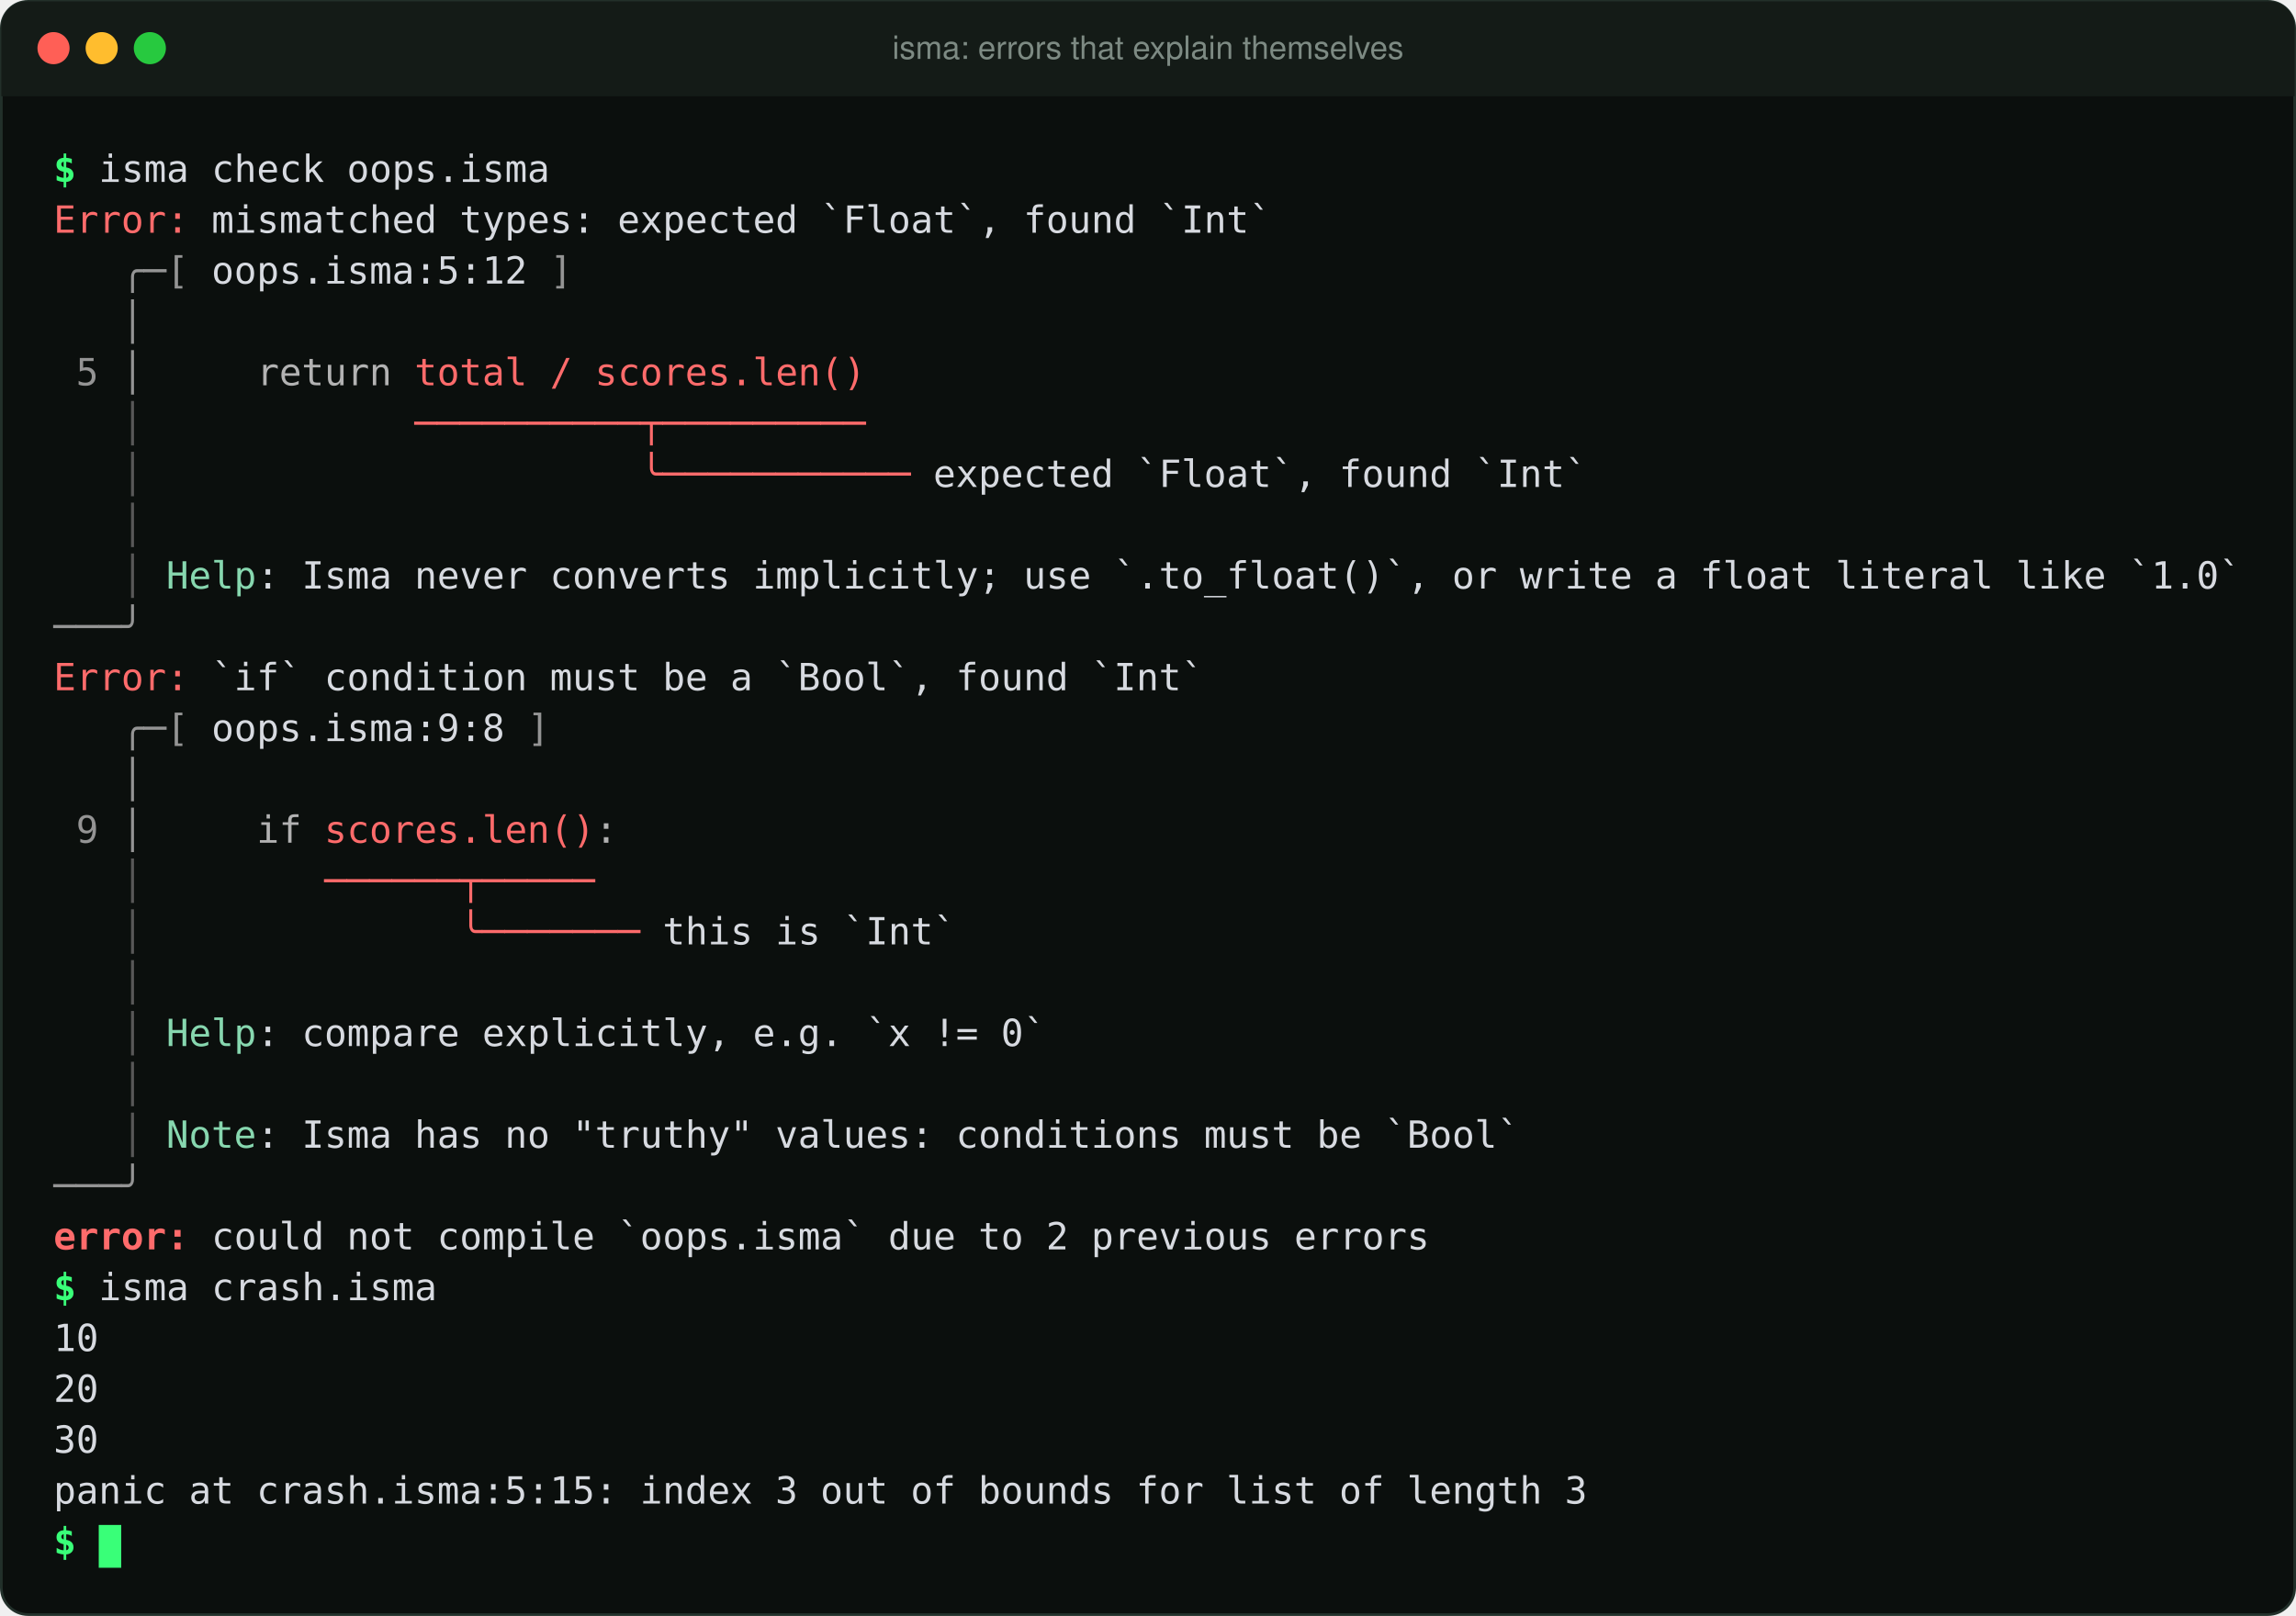
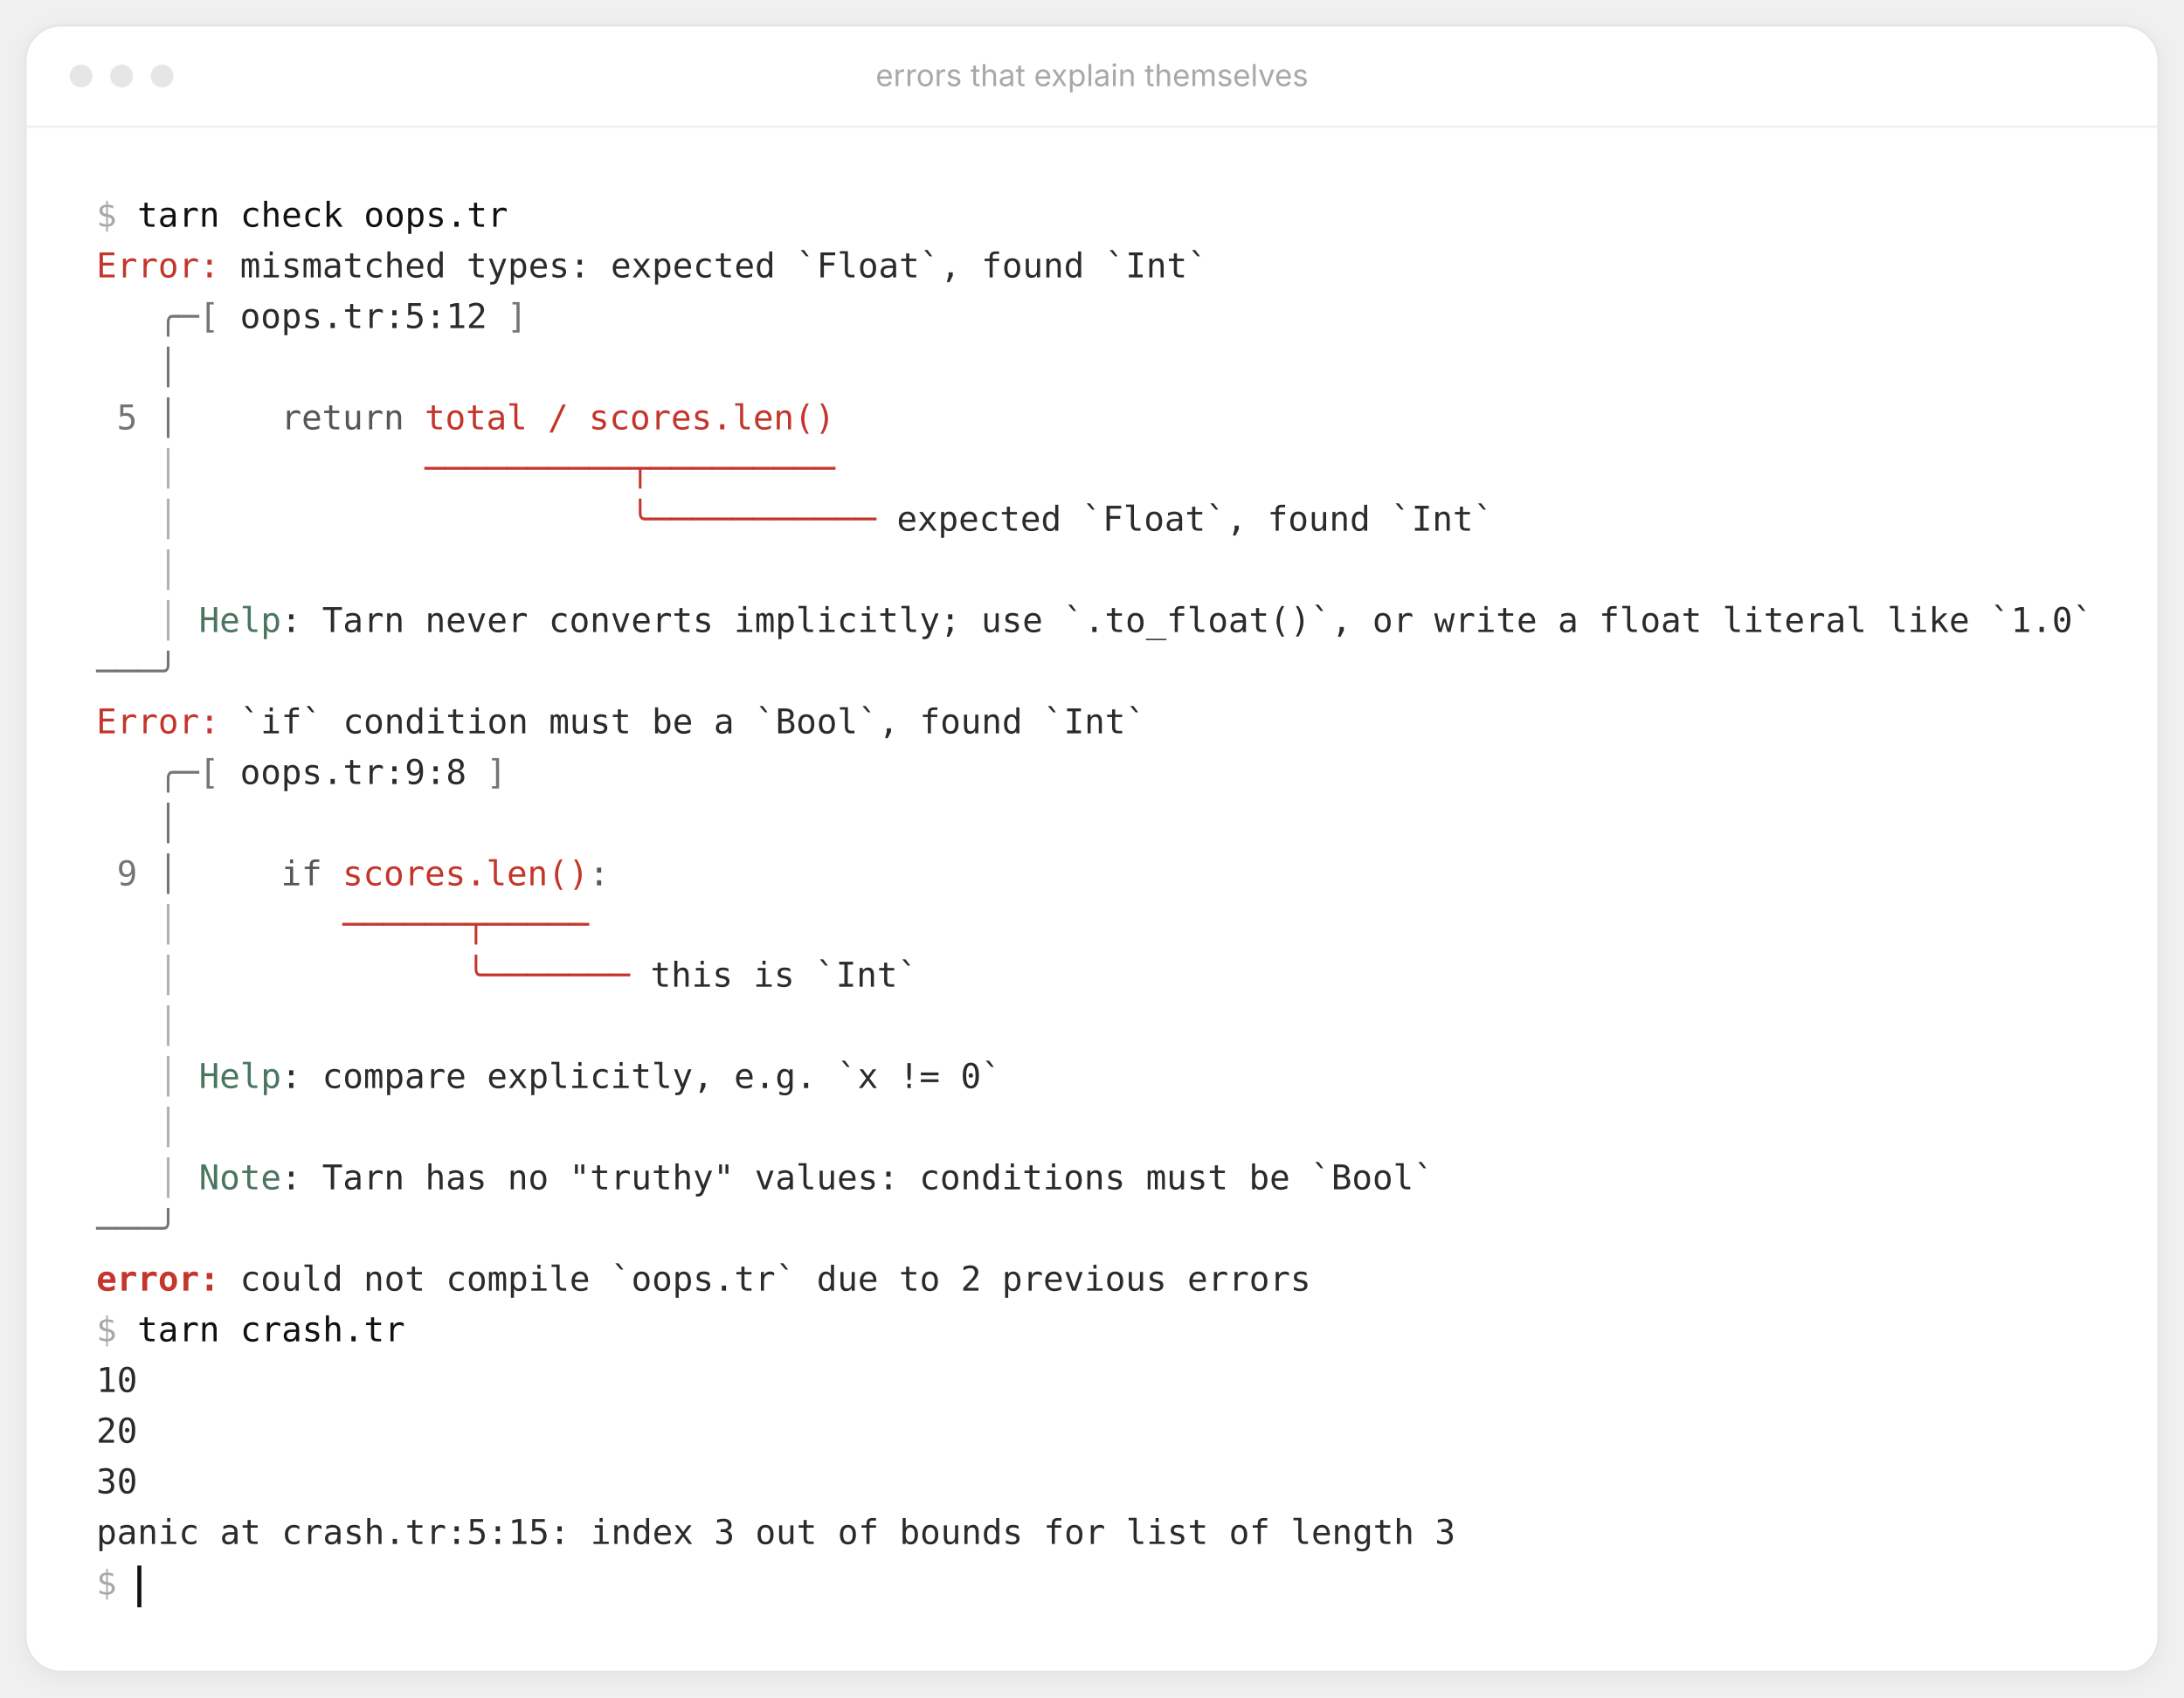
- <svg xmlns="http://www.w3.org/2000/svg" width="858" height="604" viewBox="0 0 858 604" role="img" aria-label="isma: errors that explain themselves">
+ <svg xmlns="http://www.w3.org/2000/svg" width="862" height="670" viewBox="0 0 862 670" role="img" aria-label="errors that explain themselves">
+   <defs>
+     <filter id="s" x="-10%" y="-10%" width="120%" height="130%">
+       <feDropShadow dx="0" dy="2" stdDeviation="4" flood-color="#000" flood-opacity=".05" />
+     </filter>
+   </defs>
  <style>
.r{animation:show .01s linear both}
- .c{animation:blink 1.05s steps(1) infinite}
+ .c{animation:blink 1.1s steps(1) infinite}
@keyframes show{from{opacity:0}to{opacity:1}}
@keyframes type{from{clip-path:inset(0 100% 0 0)}to{clip-path:inset(0 0 0 0)}}
@keyframes blink{50%{opacity:0}}
@media (prefers-reduced-motion:reduce){.r,.t,.c{animation:none!important}}
</style>
-   <rect x="0.5" y="0.5" width="857" height="603" rx="10" fill="#0b0f0d" stroke="#22302a" />
-   <path d="M10 0.5h838a9.5 9.5 0 0 1 9.5 9.5v26h-857v-26a9.5 9.5 0 0 1 9.5-9.5z" fill="#141b17" />
-   <circle cx="20" cy="18.0" r="6" fill="#ff5f56" />
-   <circle cx="38" cy="18.0" r="6" fill="#ffbd2e" />
-   <circle cx="56" cy="18.0" r="6" fill="#27c93f" />
-   <text x="429.0" y="22.0" text-anchor="middle" font-family="system-ui,-apple-system,'Segoe UI',Helvetica,Arial,sans-serif" font-size="12" fill="#7d8a83">isma: errors that explain themselves</text>
-   <g font-family="'JetBrains Mono','Fira Code','DejaVu Sans Mono',Menlo,Consolas,monospace" font-size="14" fill="#d7dae0">
+   <rect x="10" y="10" width="842" height="650" rx="14" fill="#ffffff" stroke="#e6e6e6" filter="url(#s)" />
+   <line x1="10" y1="50" x2="852" y2="50" stroke="#f0f0ef" />
+   <circle cx="32" cy="30.0" r="4.5" fill="#e6e6e6" />
+   <circle cx="48" cy="30.0" r="4.5" fill="#e6e6e6" />
+   <circle cx="64" cy="30.0" r="4.5" fill="#e6e6e6" />
+   <text x="431.0" y="34.0" text-anchor="middle" font-family="Inter,'SF Pro Text','Helvetica Neue',Helvetica,Arial,system-ui,sans-serif" font-size="12" fill="#a8a8a8">errors that explain themselves</text>
+   <g transform="translate(10 10)" font-family="'JetBrains Mono','SF Mono','Fira Code','DejaVu Sans Mono',Menlo,Consolas,monospace" font-size="13.5" fill="#2b2b2b">
    <g class="r" style="animation-delay:0.40s">
-       <text x="20" y="68.0" fill="#39ff78" font-weight="700">$</text>
-     </g>
-     <g class="t" style="animation:type 0.70s steps(20) 0.55s both">
-       <text y="68.0" xml:space="preserve">
-         <tspan x="36.9" fill="#d7dae0">isma check oops.isma</tspan>
-       </text>
-     </g>
-     <g class="r" style="animation-delay:1.55s">
-       <text y="87.0" xml:space="preserve">
-         <tspan x="20.0" fill="#ff6b6b">Error:</tspan>
-         <tspan x="70.6"> mismatched types: expected `Float`, found `Int`</tspan>
-       </text>
-     </g>
-     <g class="r" style="animation-delay:1.57s">
-       <text y="106.0" xml:space="preserve">
-         <tspan x="45.3" fill="#949494">╭</tspan>
-         <tspan x="53.7" fill="#949494">─</tspan>
-         <tspan x="62.1" fill="#949494">[</tspan>
-         <tspan x="70.6"> oops.isma:5:12 </tspan>
-         <tspan x="205.5" fill="#949494">]</tspan>
-       </text>
-     </g>
-     <g class="r" style="animation-delay:1.59s">
-       <text y="125.0" xml:space="preserve">
-         <tspan x="45.3" fill="#949494">│</tspan>
-       </text>
-     </g>
-     <g class="r" style="animation-delay:1.61s">
-       <text y="144.0" xml:space="preserve">
-         <tspan x="28.4" fill="#949494">5 </tspan>
-         <tspan x="45.3" fill="#949494">│</tspan>
-         <tspan x="95.9" fill="#b2b2b2">r</tspan>
-         <tspan x="104.3" fill="#b2b2b2">e</tspan>
-         <tspan x="112.7" fill="#b2b2b2">t</tspan>
-         <tspan x="121.2" fill="#b2b2b2">u</tspan>
-         <tspan x="129.6" fill="#b2b2b2">r</tspan>
-         <tspan x="138.0" fill="#b2b2b2">n</tspan>
-         <tspan x="154.9" fill="#ff6b6b">t</tspan>
-         <tspan x="163.3" fill="#ff6b6b">o</tspan>
-         <tspan x="171.7" fill="#ff6b6b">t</tspan>
-         <tspan x="180.2" fill="#ff6b6b">a</tspan>
-         <tspan x="188.6" fill="#ff6b6b">l</tspan>
-         <tspan x="205.5" fill="#ff6b6b">/</tspan>
-         <tspan x="222.3" fill="#ff6b6b">s</tspan>
-         <tspan x="230.8" fill="#ff6b6b">c</tspan>
-         <tspan x="239.2" fill="#ff6b6b">o</tspan>
-         <tspan x="247.6" fill="#ff6b6b">r</tspan>
-         <tspan x="256.0" fill="#ff6b6b">e</tspan>
-         <tspan x="264.5" fill="#ff6b6b">s</tspan>
-         <tspan x="272.9" fill="#ff6b6b">.</tspan>
-         <tspan x="281.3" fill="#ff6b6b">l</tspan>
-         <tspan x="289.8" fill="#ff6b6b">e</tspan>
-         <tspan x="298.2" fill="#ff6b6b">n</tspan>
-         <tspan x="306.6" fill="#ff6b6b">(</tspan>
-         <tspan x="315.1" fill="#ff6b6b">)</tspan>
-       </text>
-     </g>
-     <g class="r" style="animation-delay:1.63s">
-       <text y="163.0" xml:space="preserve">
-         <tspan x="45.3" fill="#585858">│</tspan>
-         <tspan x="154.9" fill="#ff6b6b">─</tspan>
-         <tspan x="163.3" fill="#ff6b6b">─</tspan>
-         <tspan x="171.7" fill="#ff6b6b">─</tspan>
-         <tspan x="180.2" fill="#ff6b6b">─</tspan>
-         <tspan x="188.6" fill="#ff6b6b">─</tspan>
-         <tspan x="197.0" fill="#ff6b6b">─</tspan>
-         <tspan x="205.5" fill="#ff6b6b">─</tspan>
-         <tspan x="213.9" fill="#ff6b6b">─</tspan>
-         <tspan x="222.3" fill="#ff6b6b">─</tspan>
-         <tspan x="230.8" fill="#ff6b6b">─</tspan>
-         <tspan x="239.2" fill="#ff6b6b">┬</tspan>
-         <tspan x="247.6" fill="#ff6b6b">─</tspan>
-         <tspan x="256.0" fill="#ff6b6b">─</tspan>
-         <tspan x="264.5" fill="#ff6b6b">─</tspan>
-         <tspan x="272.9" fill="#ff6b6b">─</tspan>
-         <tspan x="281.3" fill="#ff6b6b">─</tspan>
-         <tspan x="289.8" fill="#ff6b6b">─</tspan>
-         <tspan x="298.2" fill="#ff6b6b">─</tspan>
-         <tspan x="306.6" fill="#ff6b6b">─</tspan>
-         <tspan x="315.1" fill="#ff6b6b">─</tspan>
-       </text>
-     </g>
-     <g class="r" style="animation-delay:1.65s">
-       <text y="182.0" xml:space="preserve">
-         <tspan x="45.3" fill="#585858">│</tspan>
-         <tspan x="239.2" fill="#ff6b6b">╰</tspan>
-         <tspan x="247.6" fill="#ff6b6b">─</tspan>
-         <tspan x="256.0" fill="#ff6b6b">─</tspan>
-         <tspan x="264.5" fill="#ff6b6b">─</tspan>
-         <tspan x="272.9" fill="#ff6b6b">─</tspan>
-         <tspan x="281.3" fill="#ff6b6b">─</tspan>
-         <tspan x="289.8" fill="#ff6b6b">─</tspan>
-         <tspan x="298.2" fill="#ff6b6b">─</tspan>
-         <tspan x="306.6" fill="#ff6b6b">─</tspan>
-         <tspan x="315.1" fill="#ff6b6b">─</tspan>
-         <tspan x="323.5" fill="#ff6b6b">─</tspan>
-         <tspan x="331.9" fill="#ff6b6b">─</tspan>
-         <tspan x="340.3"> expected `Float`, found `Int`</tspan>
-       </text>
-     </g>
-     <g class="r" style="animation-delay:1.67s">
-       <text y="201.0" xml:space="preserve">
-         <tspan x="45.3" fill="#585858">│</tspan>
-       </text>
-     </g>
-     <g class="r" style="animation-delay:1.69s">
-       <text y="220.0" xml:space="preserve">
-         <tspan x="45.3" fill="#585858">│</tspan>
-         <tspan x="62.1" fill="#87d7af">Help</tspan>
-         <tspan x="95.9">: Isma never converts implicitly; use `.to_float()`, or write a float literal like `1.0`</tspan>
-       </text>
-     </g>
-     <g class="r" style="animation-delay:1.71s">
-       <text y="239.0" xml:space="preserve">
-         <tspan x="20.0" fill="#949494">─</tspan>
-         <tspan x="28.4" fill="#949494">─</tspan>
-         <tspan x="36.9" fill="#949494">─</tspan>
-         <tspan x="45.3" fill="#949494">╯</tspan>
-       </text>
-     </g>
-     <g class="r" style="animation-delay:1.73s">
-       <text y="258.0" xml:space="preserve">
-         <tspan x="20.0" fill="#ff6b6b">Error:</tspan>
-         <tspan x="70.6"> `if` condition must be a `Bool`, found `Int`</tspan>
-       </text>
-     </g>
-     <g class="r" style="animation-delay:1.75s">
-       <text y="277.0" xml:space="preserve">
-         <tspan x="45.3" fill="#949494">╭</tspan>
-         <tspan x="53.7" fill="#949494">─</tspan>
-         <tspan x="62.1" fill="#949494">[</tspan>
-         <tspan x="70.6"> oops.isma:9:8 </tspan>
-         <tspan x="197.0" fill="#949494">]</tspan>
-       </text>
-     </g>
-     <g class="r" style="animation-delay:1.77s">
-       <text y="296.0" xml:space="preserve">
-         <tspan x="45.3" fill="#949494">│</tspan>
-       </text>
-     </g>
-     <g class="r" style="animation-delay:1.79s">
-       <text y="315.0" xml:space="preserve">
-         <tspan x="28.4" fill="#949494">9 </tspan>
-         <tspan x="45.3" fill="#949494">│</tspan>
-         <tspan x="95.9" fill="#b2b2b2">i</tspan>
-         <tspan x="104.3" fill="#b2b2b2">f</tspan>
-         <tspan x="121.2" fill="#ff6b6b">s</tspan>
-         <tspan x="129.6" fill="#ff6b6b">c</tspan>
-         <tspan x="138.0" fill="#ff6b6b">o</tspan>
-         <tspan x="146.4" fill="#ff6b6b">r</tspan>
-         <tspan x="154.9" fill="#ff6b6b">e</tspan>
-         <tspan x="163.3" fill="#ff6b6b">s</tspan>
-         <tspan x="171.7" fill="#ff6b6b">.</tspan>
-         <tspan x="180.2" fill="#ff6b6b">l</tspan>
-         <tspan x="188.6" fill="#ff6b6b">e</tspan>
-         <tspan x="197.0" fill="#ff6b6b">n</tspan>
-         <tspan x="205.5" fill="#ff6b6b">(</tspan>
-         <tspan x="213.9" fill="#ff6b6b">)</tspan>
-         <tspan x="222.3" fill="#b2b2b2">:</tspan>
-       </text>
-     </g>
-     <g class="r" style="animation-delay:1.81s">
-       <text y="334.0" xml:space="preserve">
-         <tspan x="45.3" fill="#585858">│</tspan>
-         <tspan x="121.2" fill="#ff6b6b">─</tspan>
-         <tspan x="129.6" fill="#ff6b6b">─</tspan>
-         <tspan x="138.0" fill="#ff6b6b">─</tspan>
-         <tspan x="146.4" fill="#ff6b6b">─</tspan>
-         <tspan x="154.9" fill="#ff6b6b">─</tspan>
-         <tspan x="163.3" fill="#ff6b6b">─</tspan>
-         <tspan x="171.7" fill="#ff6b6b">┬</tspan>
-         <tspan x="180.2" fill="#ff6b6b">─</tspan>
-         <tspan x="188.6" fill="#ff6b6b">─</tspan>
-         <tspan x="197.0" fill="#ff6b6b">─</tspan>
-         <tspan x="205.5" fill="#ff6b6b">─</tspan>
-         <tspan x="213.9" fill="#ff6b6b">─</tspan>
-       </text>
-     </g>
-     <g class="r" style="animation-delay:1.83s">
-       <text y="353.0" xml:space="preserve">
-         <tspan x="45.3" fill="#585858">│</tspan>
-         <tspan x="171.7" fill="#ff6b6b">╰</tspan>
-         <tspan x="180.2" fill="#ff6b6b">─</tspan>
-         <tspan x="188.6" fill="#ff6b6b">─</tspan>
-         <tspan x="197.0" fill="#ff6b6b">─</tspan>
-         <tspan x="205.5" fill="#ff6b6b">─</tspan>
-         <tspan x="213.9" fill="#ff6b6b">─</tspan>
-         <tspan x="222.3" fill="#ff6b6b">─</tspan>
-         <tspan x="230.8" fill="#ff6b6b">─</tspan>
-         <tspan x="239.2"> this is `Int`</tspan>
-       </text>
-     </g>
-     <g class="r" style="animation-delay:1.85s">
-       <text y="372.0" xml:space="preserve">
-         <tspan x="45.3" fill="#585858">│</tspan>
-       </text>
-     </g>
-     <g class="r" style="animation-delay:1.87s">
-       <text y="391.0" xml:space="preserve">
-         <tspan x="45.3" fill="#585858">│</tspan>
-         <tspan x="62.1" fill="#87d7af">Help</tspan>
-         <tspan x="95.9">: compare explicitly, e.g. `x != 0`</tspan>
-       </text>
-     </g>
-     <g class="r" style="animation-delay:1.89s">
-       <text y="410.0" xml:space="preserve">
-         <tspan x="45.3" fill="#585858">│</tspan>
-       </text>
-     </g>
-     <g class="r" style="animation-delay:1.91s">
-       <text y="429.0" xml:space="preserve">
-         <tspan x="45.3" fill="#585858">│</tspan>
-         <tspan x="62.1" fill="#87d7af">Note</tspan>
-         <tspan x="95.9">: Isma has no "truthy" values: conditions must be `Bool`</tspan>
-       </text>
-     </g>
-     <g class="r" style="animation-delay:1.93s">
-       <text y="448.0" xml:space="preserve">
-         <tspan x="20.0" fill="#949494">─</tspan>
-         <tspan x="28.4" fill="#949494">─</tspan>
-         <tspan x="36.9" fill="#949494">─</tspan>
-         <tspan x="45.3" fill="#949494">╯</tspan>
-       </text>
-     </g>
-     <g class="r" style="animation-delay:1.95s">
-       <text y="467.0" xml:space="preserve">
-         <tspan x="20.0" fill="#ff6b6b" font-weight="700">error:</tspan>
-         <tspan x="70.6"> could not compile `oops.isma` due to 2 previous errors</tspan>
-       </text>
-     </g>
-     <g class="r" style="animation-delay:1.97s">
-       <text x="20" y="486.0" fill="#39ff78" font-weight="700">$</text>
-     </g>
-     <g class="t" style="animation:type 0.53s steps(15) 2.12s both">
-       <text y="486.0" xml:space="preserve">
-         <tspan x="36.9" fill="#d7dae0">isma crash.isma</tspan>
-       </text>
-     </g>
-     <g class="r" style="animation-delay:2.95s">
-       <text y="505.0" xml:space="preserve">
-         <tspan x="20.0">10</tspan>
-       </text>
-     </g>
-     <g class="r" style="animation-delay:2.97s">
-       <text y="524.0" xml:space="preserve">
-         <tspan x="20.0">20</tspan>
-       </text>
-     </g>
-     <g class="r" style="animation-delay:2.99s">
-       <text y="543.0" xml:space="preserve">
-         <tspan x="20.0">30</tspan>
-       </text>
-     </g>
-     <g class="r" style="animation-delay:3.01s">
-       <text y="562.0" xml:space="preserve">
-         <tspan x="20.0">panic at crash.isma:5:15: index 3 out of bounds for list of length 3</tspan>
-       </text>
-     </g>
-     <g class="r" style="animation-delay:3.23s">
-       <text x="20" y="581.0" fill="#39ff78" font-weight="700">$</text>
-       <rect class="c" x="36.9" y="570.0" width="8.4" height="16" fill="#39ff78" />
+       <text x="28" y="79.5" fill="#a8a8a8">$</text>
+     </g>
+     <g class="t" style="animation:type 0.63s steps(18) 0.55s both">
+       <text y="79.5" xml:space="preserve">
+         <tspan x="44.2" fill="#111111">tarn check oops.tr</tspan>
+       </text>
+     </g>
+     <g class="r" style="animation-delay:1.48s">
+       <text y="99.5" xml:space="preserve">
+         <tspan x="28.0" fill="#c4362c">Error:</tspan>
+         <tspan x="76.6"> mismatched types: expected `Float`, found `Int`</tspan>
+       </text>
+     </g>
+     <g class="r" style="animation-delay:1.50s">
+       <text y="119.5" xml:space="preserve">
+         <tspan x="52.3" fill="#757575">╭</tspan>
+         <tspan x="60.4" fill="#757575">─</tspan>
+         <tspan x="68.5" fill="#757575">[</tspan>
+         <tspan x="76.6"> oops.tr:5:12 </tspan>
+         <tspan x="190.0" fill="#757575">]</tspan>
+       </text>
+     </g>
+     <g class="r" style="animation-delay:1.52s">
+       <text y="139.5" xml:space="preserve">
+         <tspan x="52.3" fill="#757575">│</tspan>
+       </text>
+     </g>
+     <g class="r" style="animation-delay:1.54s">
+       <text y="159.5" xml:space="preserve">
+         <tspan x="36.1" fill="#757575">5 </tspan>
+         <tspan x="52.3" fill="#757575">│</tspan>
+         <tspan x="100.9" fill="#575757">r</tspan>
+         <tspan x="109.0" fill="#575757">e</tspan>
+         <tspan x="117.1" fill="#575757">t</tspan>
+         <tspan x="125.2" fill="#575757">u</tspan>
+         <tspan x="133.3" fill="#575757">r</tspan>
+         <tspan x="141.4" fill="#575757">n</tspan>
+         <tspan x="157.6" fill="#c4362c">t</tspan>
+         <tspan x="165.7" fill="#c4362c">o</tspan>
+         <tspan x="173.8" fill="#c4362c">t</tspan>
+         <tspan x="181.9" fill="#c4362c">a</tspan>
+         <tspan x="190.0" fill="#c4362c">l</tspan>
+         <tspan x="206.2" fill="#c4362c">/</tspan>
+         <tspan x="222.4" fill="#c4362c">s</tspan>
+         <tspan x="230.5" fill="#c4362c">c</tspan>
+         <tspan x="238.6" fill="#c4362c">o</tspan>
+         <tspan x="246.7" fill="#c4362c">r</tspan>
+         <tspan x="254.8" fill="#c4362c">e</tspan>
+         <tspan x="262.9" fill="#c4362c">s</tspan>
+         <tspan x="271.0" fill="#c4362c">.</tspan>
+         <tspan x="279.1" fill="#c4362c">l</tspan>
+         <tspan x="287.2" fill="#c4362c">e</tspan>
+         <tspan x="295.3" fill="#c4362c">n</tspan>
+         <tspan x="303.4" fill="#c4362c">(</tspan>
+         <tspan x="311.5" fill="#c4362c">)</tspan>
+       </text>
+     </g>
+     <g class="r" style="animation-delay:1.56s">
+       <text y="179.5" xml:space="preserve">
+         <tspan x="52.3" fill="#b1b1b1">│</tspan>
+         <tspan x="157.6" fill="#c4362c">─</tspan>
+         <tspan x="165.7" fill="#c4362c">─</tspan>
+         <tspan x="173.8" fill="#c4362c">─</tspan>
+         <tspan x="181.9" fill="#c4362c">─</tspan>
+         <tspan x="190.0" fill="#c4362c">─</tspan>
+         <tspan x="198.1" fill="#c4362c">─</tspan>
+         <tspan x="206.2" fill="#c4362c">─</tspan>
+         <tspan x="214.3" fill="#c4362c">─</tspan>
+         <tspan x="222.4" fill="#c4362c">─</tspan>
+         <tspan x="230.5" fill="#c4362c">─</tspan>
+         <tspan x="238.6" fill="#c4362c">┬</tspan>
+         <tspan x="246.7" fill="#c4362c">─</tspan>
+         <tspan x="254.8" fill="#c4362c">─</tspan>
+         <tspan x="262.9" fill="#c4362c">─</tspan>
+         <tspan x="271.0" fill="#c4362c">─</tspan>
+         <tspan x="279.1" fill="#c4362c">─</tspan>
+         <tspan x="287.2" fill="#c4362c">─</tspan>
+         <tspan x="295.3" fill="#c4362c">─</tspan>
+         <tspan x="303.4" fill="#c4362c">─</tspan>
+         <tspan x="311.5" fill="#c4362c">─</tspan>
+       </text>
+     </g>
+     <g class="r" style="animation-delay:1.58s">
+       <text y="199.5" xml:space="preserve">
+         <tspan x="52.3" fill="#b1b1b1">│</tspan>
+         <tspan x="238.6" fill="#c4362c">╰</tspan>
+         <tspan x="246.7" fill="#c4362c">─</tspan>
+         <tspan x="254.8" fill="#c4362c">─</tspan>
+         <tspan x="262.9" fill="#c4362c">─</tspan>
+         <tspan x="271.0" fill="#c4362c">─</tspan>
+         <tspan x="279.1" fill="#c4362c">─</tspan>
+         <tspan x="287.2" fill="#c4362c">─</tspan>
+         <tspan x="295.3" fill="#c4362c">─</tspan>
+         <tspan x="303.4" fill="#c4362c">─</tspan>
+         <tspan x="311.5" fill="#c4362c">─</tspan>
+         <tspan x="319.6" fill="#c4362c">─</tspan>
+         <tspan x="327.7" fill="#c4362c">─</tspan>
+         <tspan x="335.8"> expected `Float`, found `Int`</tspan>
+       </text>
+     </g>
+     <g class="r" style="animation-delay:1.60s">
+       <text y="219.5" xml:space="preserve">
+         <tspan x="52.3" fill="#b1b1b1">│</tspan>
+       </text>
+     </g>
+     <g class="r" style="animation-delay:1.62s">
+       <text y="239.5" xml:space="preserve">
+         <tspan x="52.3" fill="#b1b1b1">│</tspan>
+         <tspan x="68.5" fill="#4a7660">Help</tspan>
+         <tspan x="100.9">: Tarn never converts implicitly; use `.to_float()`, or write a float literal like `1.0`</tspan>
+       </text>
+     </g>
+     <g class="r" style="animation-delay:1.64s">
+       <text y="259.5" xml:space="preserve">
+         <tspan x="28.0" fill="#757575">─</tspan>
+         <tspan x="36.1" fill="#757575">─</tspan>
+         <tspan x="44.2" fill="#757575">─</tspan>
+         <tspan x="52.3" fill="#757575">╯</tspan>
+       </text>
+     </g>
+     <g class="r" style="animation-delay:1.66s">
+       <text y="279.5" xml:space="preserve">
+         <tspan x="28.0" fill="#c4362c">Error:</tspan>
+         <tspan x="76.6"> `if` condition must be a `Bool`, found `Int`</tspan>
+       </text>
+     </g>
+     <g class="r" style="animation-delay:1.68s">
+       <text y="299.5" xml:space="preserve">
+         <tspan x="52.3" fill="#757575">╭</tspan>
+         <tspan x="60.4" fill="#757575">─</tspan>
+         <tspan x="68.5" fill="#757575">[</tspan>
+         <tspan x="76.6"> oops.tr:9:8 </tspan>
+         <tspan x="181.9" fill="#757575">]</tspan>
+       </text>
+     </g>
+     <g class="r" style="animation-delay:1.70s">
+       <text y="319.5" xml:space="preserve">
+         <tspan x="52.3" fill="#757575">│</tspan>
+       </text>
+     </g>
+     <g class="r" style="animation-delay:1.72s">
+       <text y="339.5" xml:space="preserve">
+         <tspan x="36.1" fill="#757575">9 </tspan>
+         <tspan x="52.3" fill="#757575">│</tspan>
+         <tspan x="100.9" fill="#575757">i</tspan>
+         <tspan x="109.0" fill="#575757">f</tspan>
+         <tspan x="125.2" fill="#c4362c">s</tspan>
+         <tspan x="133.3" fill="#c4362c">c</tspan>
+         <tspan x="141.4" fill="#c4362c">o</tspan>
+         <tspan x="149.5" fill="#c4362c">r</tspan>
+         <tspan x="157.6" fill="#c4362c">e</tspan>
+         <tspan x="165.7" fill="#c4362c">s</tspan>
+         <tspan x="173.8" fill="#c4362c">.</tspan>
+         <tspan x="181.9" fill="#c4362c">l</tspan>
+         <tspan x="190.0" fill="#c4362c">e</tspan>
+         <tspan x="198.1" fill="#c4362c">n</tspan>
+         <tspan x="206.2" fill="#c4362c">(</tspan>
+         <tspan x="214.3" fill="#c4362c">)</tspan>
+         <tspan x="222.4" fill="#575757">:</tspan>
+       </text>
+     </g>
+     <g class="r" style="animation-delay:1.74s">
+       <text y="359.5" xml:space="preserve">
+         <tspan x="52.3" fill="#b1b1b1">│</tspan>
+         <tspan x="125.2" fill="#c4362c">─</tspan>
+         <tspan x="133.3" fill="#c4362c">─</tspan>
+         <tspan x="141.4" fill="#c4362c">─</tspan>
+         <tspan x="149.5" fill="#c4362c">─</tspan>
+         <tspan x="157.6" fill="#c4362c">─</tspan>
+         <tspan x="165.7" fill="#c4362c">─</tspan>
+         <tspan x="173.8" fill="#c4362c">┬</tspan>
+         <tspan x="181.9" fill="#c4362c">─</tspan>
+         <tspan x="190.0" fill="#c4362c">─</tspan>
+         <tspan x="198.1" fill="#c4362c">─</tspan>
+         <tspan x="206.2" fill="#c4362c">─</tspan>
+         <tspan x="214.3" fill="#c4362c">─</tspan>
+       </text>
+     </g>
+     <g class="r" style="animation-delay:1.76s">
+       <text y="379.5" xml:space="preserve">
+         <tspan x="52.3" fill="#b1b1b1">│</tspan>
+         <tspan x="173.8" fill="#c4362c">╰</tspan>
+         <tspan x="181.9" fill="#c4362c">─</tspan>
+         <tspan x="190.0" fill="#c4362c">─</tspan>
+         <tspan x="198.1" fill="#c4362c">─</tspan>
+         <tspan x="206.2" fill="#c4362c">─</tspan>
+         <tspan x="214.3" fill="#c4362c">─</tspan>
+         <tspan x="222.4" fill="#c4362c">─</tspan>
+         <tspan x="230.5" fill="#c4362c">─</tspan>
+         <tspan x="238.6"> this is `Int`</tspan>
+       </text>
+     </g>
+     <g class="r" style="animation-delay:1.78s">
+       <text y="399.5" xml:space="preserve">
+         <tspan x="52.3" fill="#b1b1b1">│</tspan>
+       </text>
+     </g>
+     <g class="r" style="animation-delay:1.80s">
+       <text y="419.5" xml:space="preserve">
+         <tspan x="52.3" fill="#b1b1b1">│</tspan>
+         <tspan x="68.5" fill="#4a7660">Help</tspan>
+         <tspan x="100.9">: compare explicitly, e.g. `x != 0`</tspan>
+       </text>
+     </g>
+     <g class="r" style="animation-delay:1.82s">
+       <text y="439.5" xml:space="preserve">
+         <tspan x="52.3" fill="#b1b1b1">│</tspan>
+       </text>
+     </g>
+     <g class="r" style="animation-delay:1.84s">
+       <text y="459.5" xml:space="preserve">
+         <tspan x="52.3" fill="#b1b1b1">│</tspan>
+         <tspan x="68.5" fill="#4a7660">Note</tspan>
+         <tspan x="100.9">: Tarn has no "truthy" values: conditions must be `Bool`</tspan>
+       </text>
+     </g>
+     <g class="r" style="animation-delay:1.86s">
+       <text y="479.5" xml:space="preserve">
+         <tspan x="28.0" fill="#757575">─</tspan>
+         <tspan x="36.1" fill="#757575">─</tspan>
+         <tspan x="44.2" fill="#757575">─</tspan>
+         <tspan x="52.3" fill="#757575">╯</tspan>
+       </text>
+     </g>
+     <g class="r" style="animation-delay:1.88s">
+       <text y="499.5" xml:space="preserve">
+         <tspan x="28.0" fill="#c4362c" font-weight="600">error:</tspan>
+         <tspan x="76.6"> could not compile `oops.tr` due to 2 previous errors</tspan>
+       </text>
+     </g>
+     <g class="r" style="animation-delay:1.90s">
+       <text x="28" y="519.5" fill="#a8a8a8">$</text>
+     </g>
+     <g class="t" style="animation:type 0.46s steps(13) 2.05s both">
+       <text y="519.5" xml:space="preserve">
+         <tspan x="44.2" fill="#111111">tarn crash.tr</tspan>
+       </text>
+     </g>
+     <g class="r" style="animation-delay:2.81s">
+       <text y="539.5" xml:space="preserve">
+         <tspan x="28.0">10</tspan>
+       </text>
+     </g>
+     <g class="r" style="animation-delay:2.83s">
+       <text y="559.5" xml:space="preserve">
+         <tspan x="28.0">20</tspan>
+       </text>
+     </g>
+     <g class="r" style="animation-delay:2.85s">
+       <text y="579.5" xml:space="preserve">
+         <tspan x="28.0">30</tspan>
+       </text>
+     </g>
+     <g class="r" style="animation-delay:2.87s">
+       <text y="599.5" xml:space="preserve">
+         <tspan x="28.0">panic at crash.tr:5:15: index 3 out of bounds for list of length 3</tspan>
+       </text>
+     </g>
+     <g class="r" style="animation-delay:3.09s">
+       <text x="28" y="619.5" fill="#a8a8a8">$</text>
+       <rect class="c" x="44.2" y="608.0" width="1.6" height="16.5" fill="#111111" />
    </g>
  </g>
</svg>
